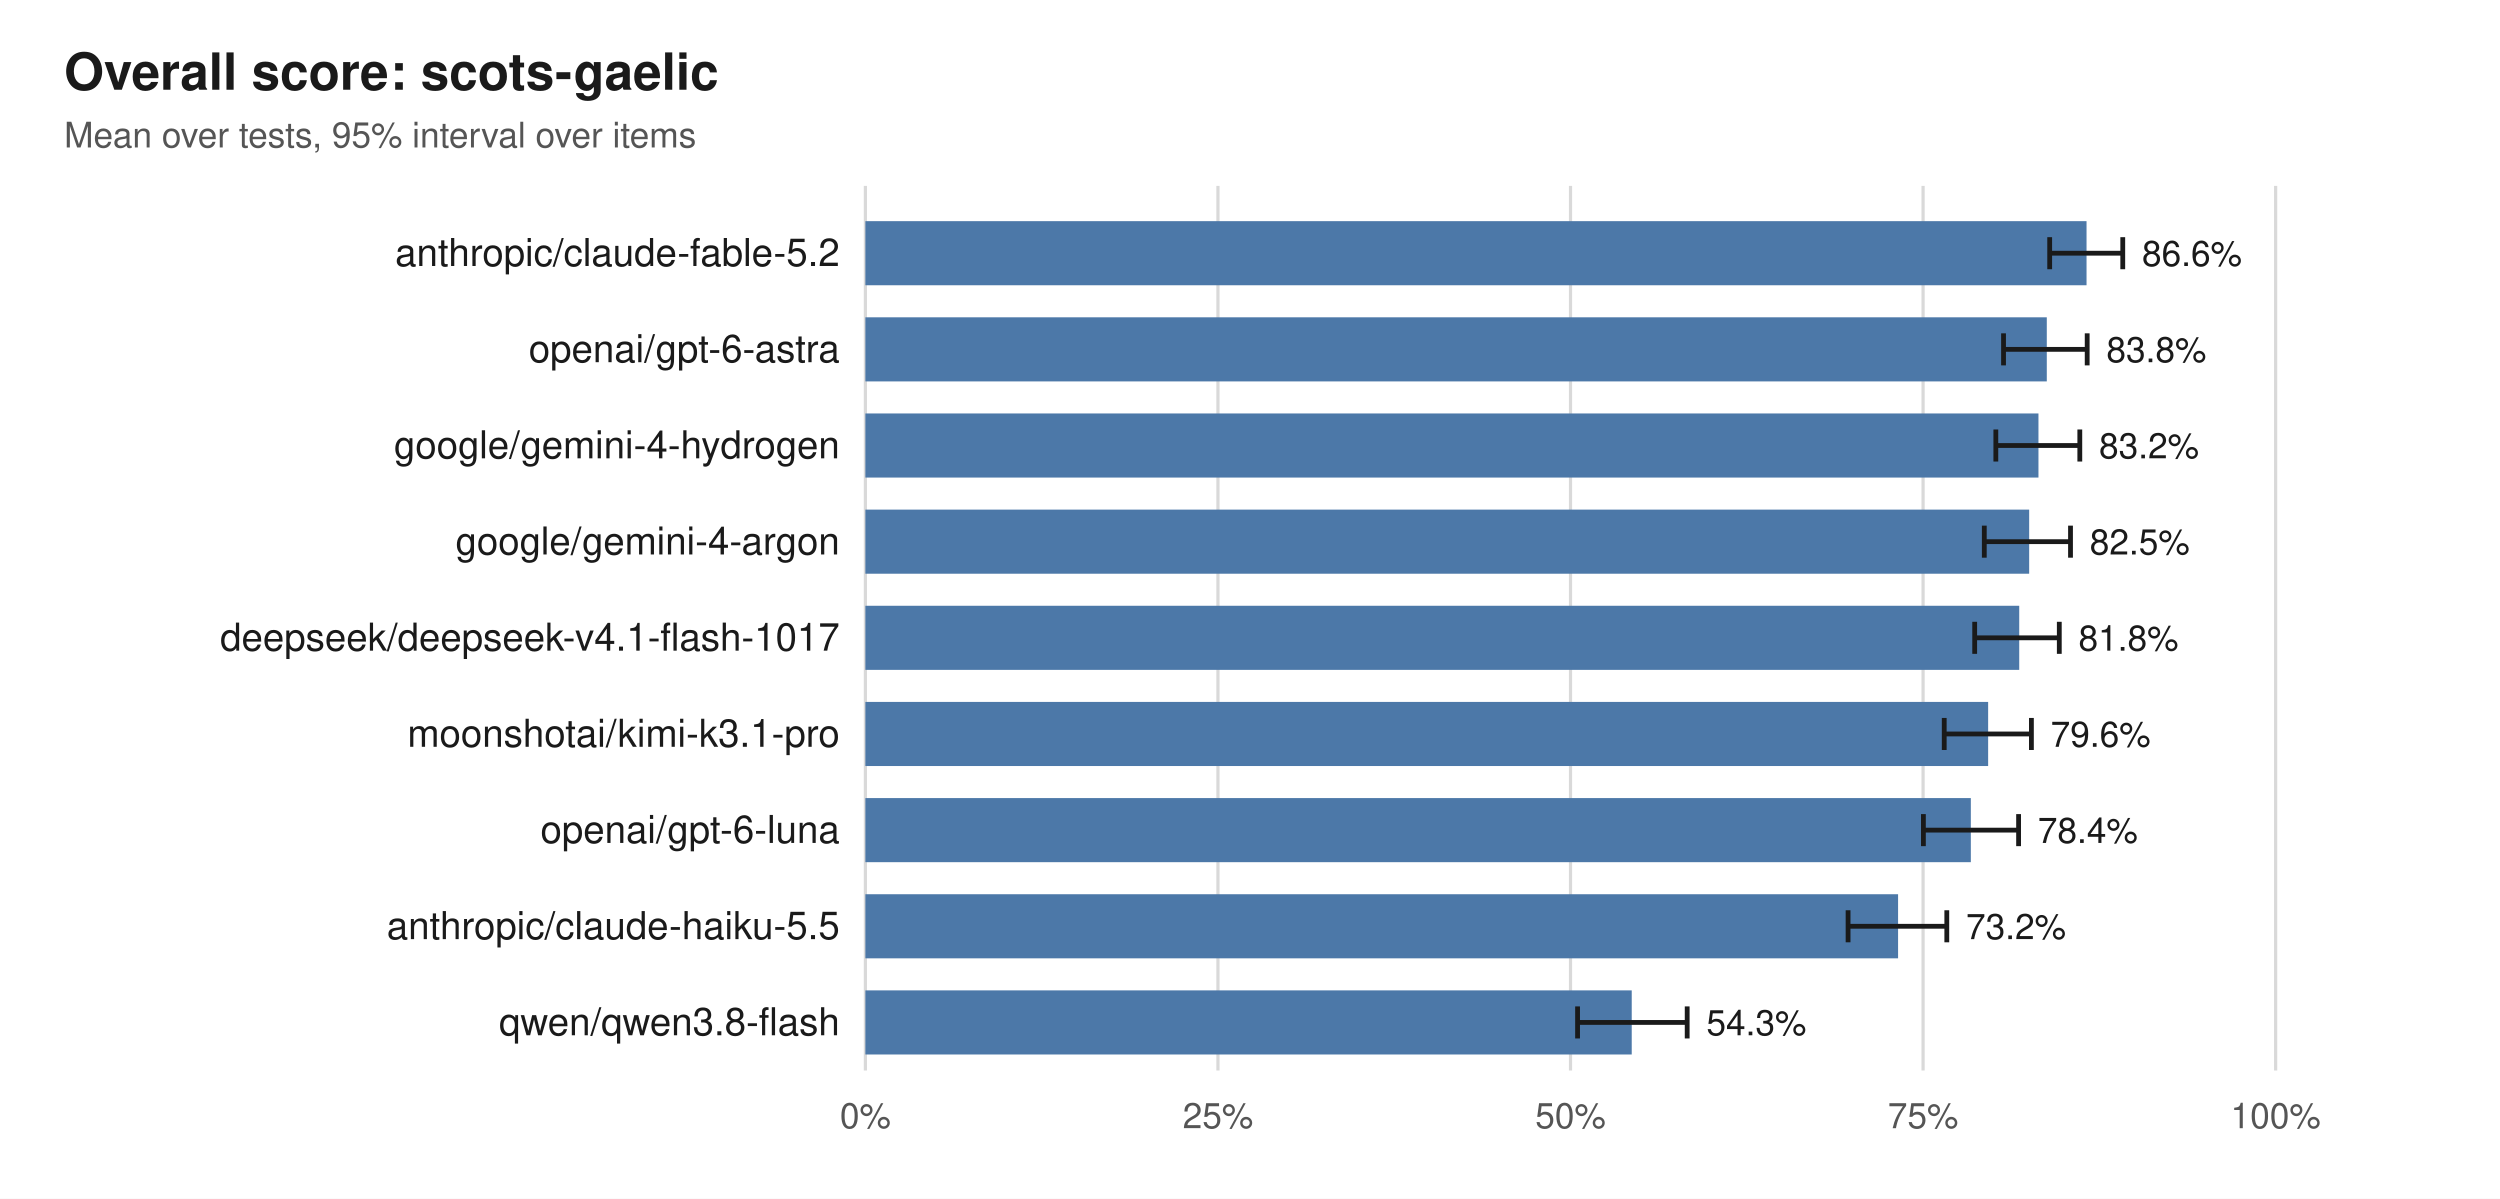
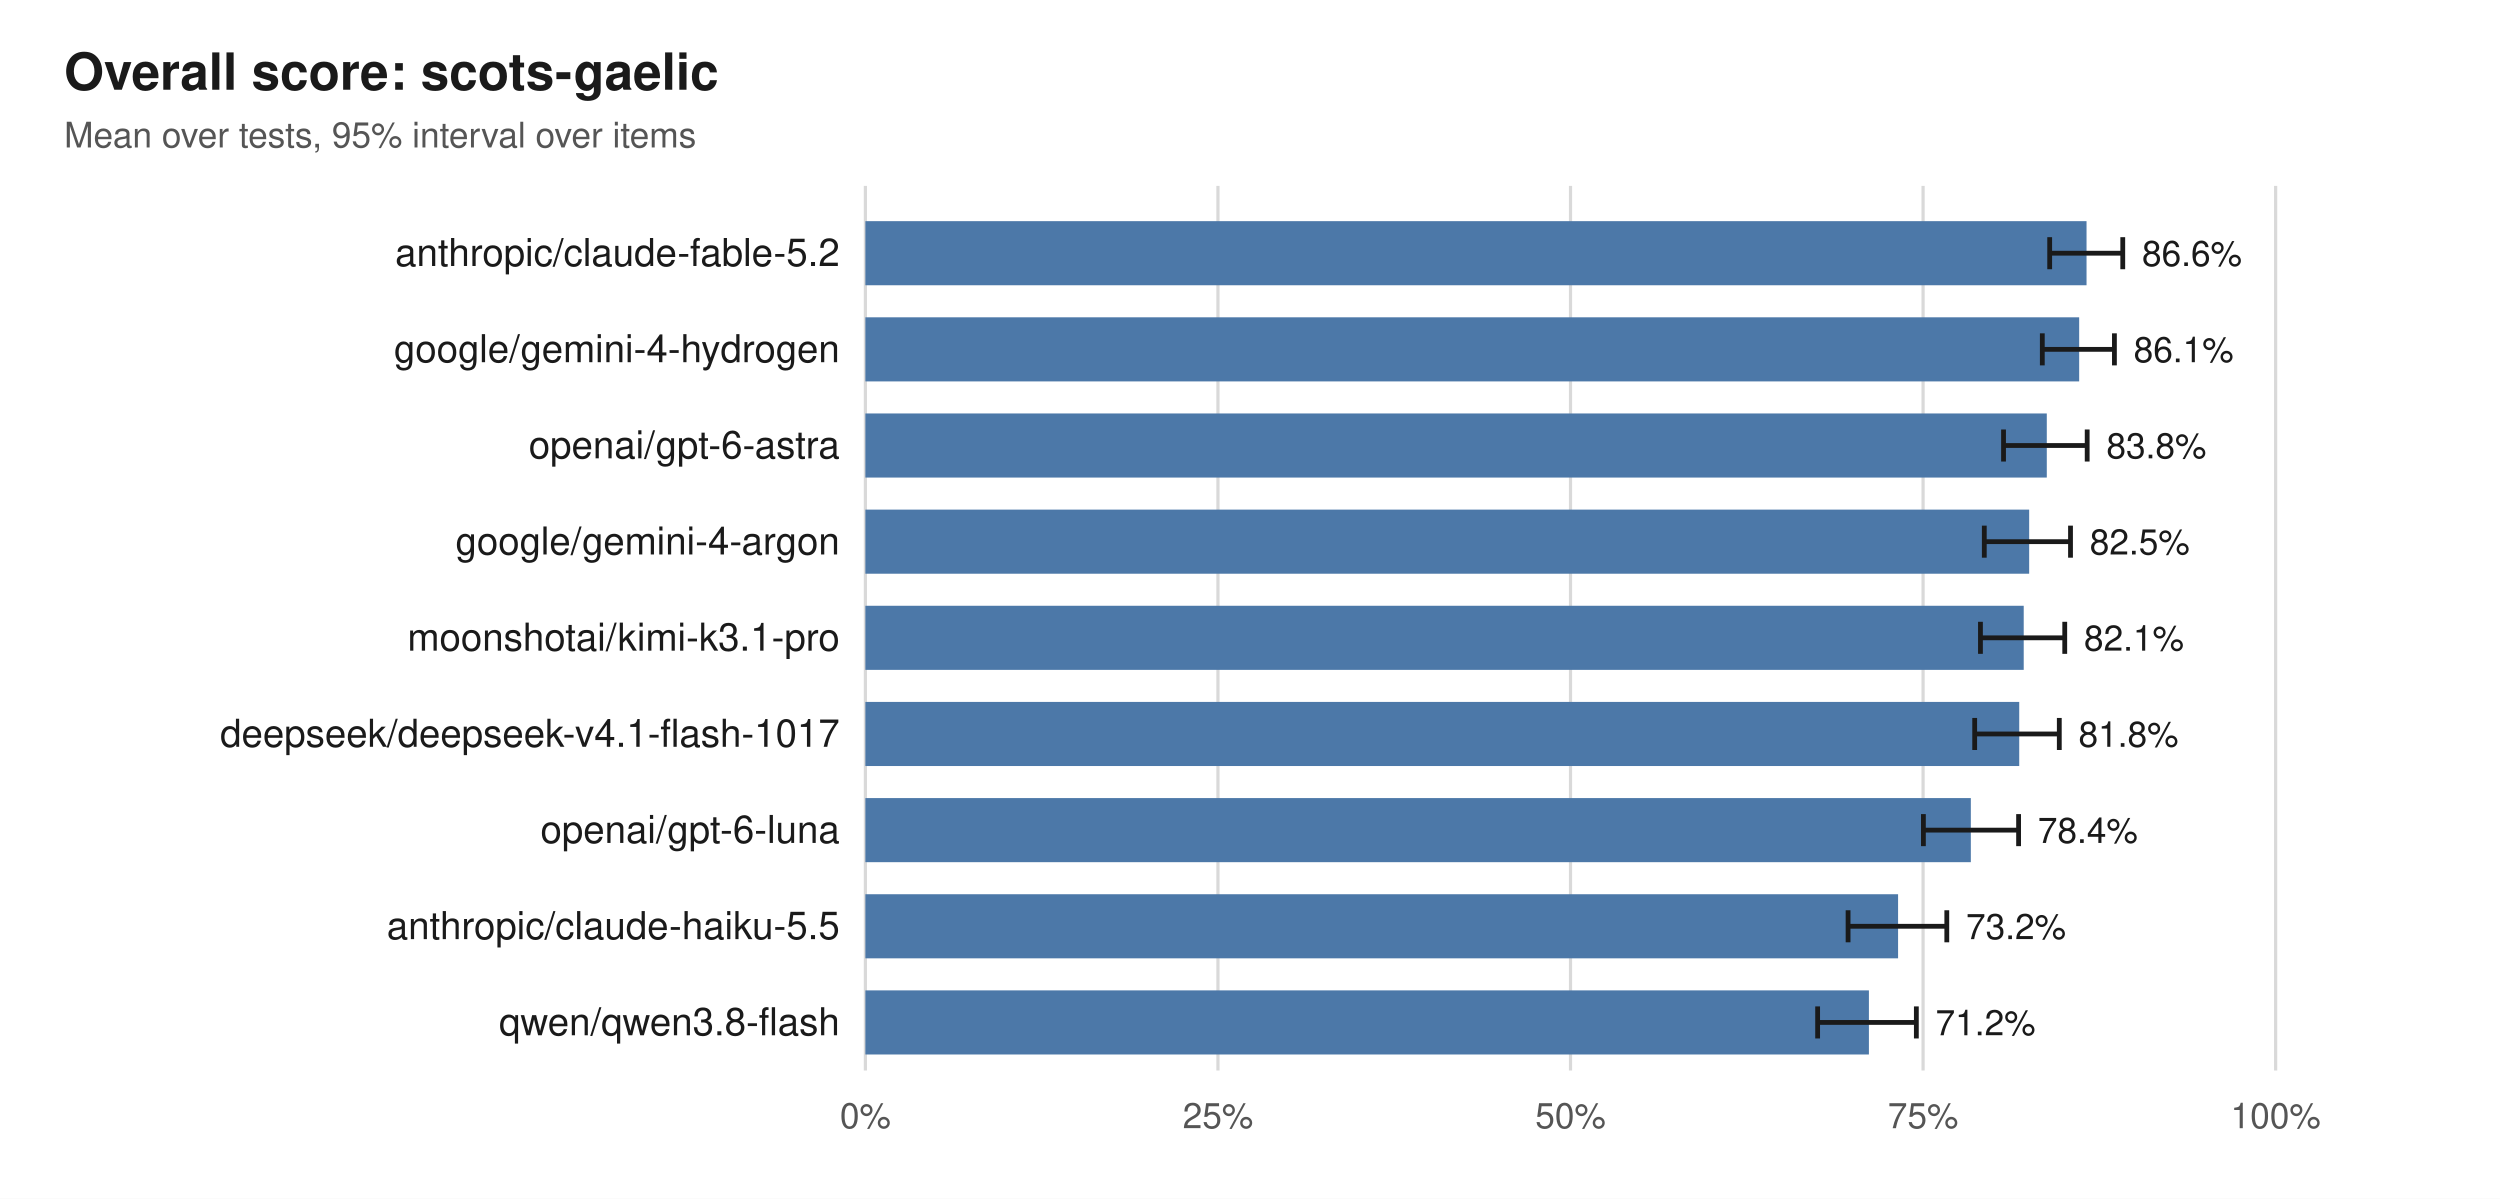
<svg xmlns="http://www.w3.org/2000/svg" width="780" height="374" viewBox="0 0 780 374" role="img">
  <rect x="0" y="0" width="780" height="374" fill="#ffffff" />
  <text x="20.0" y="28.0" font-size="16" text-anchor="start" fill="#1a1a1a" font-weight="bold" font-family="Helvetica, Arial, sans-serif">Overall score: scots-gaelic</text>
  <text x="20.0" y="46.0" font-size="11" text-anchor="start" fill="#555555" font-weight="normal" font-family="Helvetica, Arial, sans-serif">Mean over tests, 95% interval over items</text>
  <line x1="270.0" y1="58" x2="270.0" y2="334" stroke="#d9d9d9" stroke-width="1" />
  <text x="270.0" y="352.0" font-size="11" text-anchor="middle" fill="#555555" font-weight="normal" font-family="Helvetica, Arial, sans-serif">0%</text>
  <line x1="380.0" y1="58" x2="380.0" y2="334" stroke="#d9d9d9" stroke-width="1" />
  <text x="380.0" y="352.0" font-size="11" text-anchor="middle" fill="#555555" font-weight="normal" font-family="Helvetica, Arial, sans-serif">25%</text>
  <line x1="490.0" y1="58" x2="490.0" y2="334" stroke="#d9d9d9" stroke-width="1" />
  <text x="490.0" y="352.0" font-size="11" text-anchor="middle" fill="#555555" font-weight="normal" font-family="Helvetica, Arial, sans-serif">50%</text>
  <line x1="600.0" y1="58" x2="600.0" y2="334" stroke="#d9d9d9" stroke-width="1" />
  <text x="600.0" y="352.0" font-size="11" text-anchor="middle" fill="#555555" font-weight="normal" font-family="Helvetica, Arial, sans-serif">75%</text>
  <line x1="710.0" y1="58" x2="710.0" y2="334" stroke="#d9d9d9" stroke-width="1" />
  <text x="710.0" y="352.0" font-size="11" text-anchor="middle" fill="#555555" font-weight="normal" font-family="Helvetica, Arial, sans-serif">100%</text>
  <text x="262.0" y="83.0" font-size="12" text-anchor="end" fill="#1a1a1a" font-weight="normal" font-family="Helvetica, Arial, sans-serif">anthropic/claude-fable-5.2</text>
  <rect x="270" y="69" width="381.0" height="20" fill="#4c78a8" />
  <line x1="639.5" y1="79.0" x2="662.3" y2="79.0" stroke="#1a1a1a" stroke-width="1.5" />
  <line x1="639.5" y1="74.0" x2="639.5" y2="84.0" stroke="#1a1a1a" stroke-width="1.5" />
  <line x1="662.3" y1="74.0" x2="662.3" y2="84.0" stroke="#1a1a1a" stroke-width="1.5" />
  <text x="668.3" y="83.0" font-size="11" text-anchor="start" fill="#1a1a1a" font-weight="normal" font-family="Helvetica, Arial, sans-serif">86.6%</text>
-   <text x="262.0" y="113.0" font-size="12" text-anchor="end" fill="#1a1a1a" font-weight="normal" font-family="Helvetica, Arial, sans-serif">openai/gpt-6-astra</text>
-   <rect x="270" y="99" width="368.6" height="20" fill="#4c78a8" />
-   <line x1="625.1" y1="109.0" x2="651.2" y2="109.0" stroke="#1a1a1a" stroke-width="1.5" />
-   <line x1="625.1" y1="104.0" x2="625.1" y2="114.0" stroke="#1a1a1a" stroke-width="1.5" />
-   <line x1="651.2" y1="104.0" x2="651.2" y2="114.0" stroke="#1a1a1a" stroke-width="1.5" />
-   <text x="657.2" y="113.0" font-size="11" text-anchor="start" fill="#1a1a1a" font-weight="normal" font-family="Helvetica, Arial, sans-serif">83.8%</text>
-   <text x="262.0" y="143.0" font-size="12" text-anchor="end" fill="#1a1a1a" font-weight="normal" font-family="Helvetica, Arial, sans-serif">google/gemini-4-hydrogen</text>
-   <rect x="270" y="129" width="366.0" height="20" fill="#4c78a8" />
-   <line x1="622.7" y1="139.0" x2="648.9" y2="139.0" stroke="#1a1a1a" stroke-width="1.5" />
-   <line x1="622.7" y1="134.0" x2="622.7" y2="144.0" stroke="#1a1a1a" stroke-width="1.5" />
-   <line x1="648.9" y1="134.0" x2="648.9" y2="144.0" stroke="#1a1a1a" stroke-width="1.5" />
-   <text x="654.9" y="143.0" font-size="11" text-anchor="start" fill="#1a1a1a" font-weight="normal" font-family="Helvetica, Arial, sans-serif">83.2%</text>
+   <text x="262.0" y="113.0" font-size="12" text-anchor="end" fill="#1a1a1a" font-weight="normal" font-family="Helvetica, Arial, sans-serif">google/gemini-4-hydrogen</text>
+   <rect x="270" y="99" width="378.7" height="20" fill="#4c78a8" />
+   <line x1="637.2" y1="109.0" x2="659.7" y2="109.0" stroke="#1a1a1a" stroke-width="1.5" />
+   <line x1="637.2" y1="104.0" x2="637.2" y2="114.0" stroke="#1a1a1a" stroke-width="1.5" />
+   <line x1="659.7" y1="104.0" x2="659.7" y2="114.0" stroke="#1a1a1a" stroke-width="1.5" />
+   <text x="665.7" y="113.0" font-size="11" text-anchor="start" fill="#1a1a1a" font-weight="normal" font-family="Helvetica, Arial, sans-serif">86.1%</text>
+   <text x="262.0" y="143.0" font-size="12" text-anchor="end" fill="#1a1a1a" font-weight="normal" font-family="Helvetica, Arial, sans-serif">openai/gpt-6-astra</text>
+   <rect x="270" y="129" width="368.6" height="20" fill="#4c78a8" />
+   <line x1="625.1" y1="139.0" x2="651.2" y2="139.0" stroke="#1a1a1a" stroke-width="1.5" />
+   <line x1="625.1" y1="134.0" x2="625.1" y2="144.0" stroke="#1a1a1a" stroke-width="1.5" />
+   <line x1="651.2" y1="134.0" x2="651.2" y2="144.0" stroke="#1a1a1a" stroke-width="1.5" />
+   <text x="657.2" y="143.0" font-size="11" text-anchor="start" fill="#1a1a1a" font-weight="normal" font-family="Helvetica, Arial, sans-serif">83.8%</text>
  <text x="262.0" y="173.0" font-size="12" text-anchor="end" fill="#1a1a1a" font-weight="normal" font-family="Helvetica, Arial, sans-serif">google/gemini-4-argon</text>
  <rect x="270" y="159" width="363.1" height="20" fill="#4c78a8" />
  <line x1="619.1" y1="169.0" x2="646.0" y2="169.0" stroke="#1a1a1a" stroke-width="1.5" />
  <line x1="619.1" y1="164.0" x2="619.1" y2="174.0" stroke="#1a1a1a" stroke-width="1.5" />
  <line x1="646.0" y1="164.0" x2="646.0" y2="174.0" stroke="#1a1a1a" stroke-width="1.5" />
  <text x="652.0" y="173.0" font-size="11" text-anchor="start" fill="#1a1a1a" font-weight="normal" font-family="Helvetica, Arial, sans-serif">82.5%</text>
-   <text x="262.0" y="203.0" font-size="12" text-anchor="end" fill="#1a1a1a" font-weight="normal" font-family="Helvetica, Arial, sans-serif">deepseek/deepseek-v4.1-flash-1017</text>
-   <rect x="270" y="189" width="360.0" height="20" fill="#4c78a8" />
-   <line x1="616.1" y1="199.0" x2="642.5" y2="199.0" stroke="#1a1a1a" stroke-width="1.5" />
-   <line x1="616.1" y1="194.0" x2="616.1" y2="204.0" stroke="#1a1a1a" stroke-width="1.5" />
-   <line x1="642.5" y1="194.0" x2="642.5" y2="204.0" stroke="#1a1a1a" stroke-width="1.5" />
-   <text x="648.5" y="203.0" font-size="11" text-anchor="start" fill="#1a1a1a" font-weight="normal" font-family="Helvetica, Arial, sans-serif">81.8%</text>
-   <text x="262.0" y="233.0" font-size="12" text-anchor="end" fill="#1a1a1a" font-weight="normal" font-family="Helvetica, Arial, sans-serif">moonshotai/kimi-k3.1-pro</text>
-   <rect x="270" y="219" width="350.3" height="20" fill="#4c78a8" />
-   <line x1="606.6" y1="229.0" x2="633.8" y2="229.0" stroke="#1a1a1a" stroke-width="1.5" />
-   <line x1="606.6" y1="224.0" x2="606.6" y2="234.0" stroke="#1a1a1a" stroke-width="1.5" />
-   <line x1="633.8" y1="224.0" x2="633.8" y2="234.0" stroke="#1a1a1a" stroke-width="1.5" />
-   <text x="639.8" y="233.0" font-size="11" text-anchor="start" fill="#1a1a1a" font-weight="normal" font-family="Helvetica, Arial, sans-serif">79.6%</text>
+   <text x="262.0" y="203.0" font-size="12" text-anchor="end" fill="#1a1a1a" font-weight="normal" font-family="Helvetica, Arial, sans-serif">moonshotai/kimi-k3.1-pro</text>
+   <rect x="270" y="189" width="361.4" height="20" fill="#4c78a8" />
+   <line x1="617.9" y1="199.0" x2="644.2" y2="199.0" stroke="#1a1a1a" stroke-width="1.5" />
+   <line x1="617.9" y1="194.0" x2="617.9" y2="204.0" stroke="#1a1a1a" stroke-width="1.5" />
+   <line x1="644.2" y1="194.0" x2="644.2" y2="204.0" stroke="#1a1a1a" stroke-width="1.5" />
+   <text x="650.2" y="203.0" font-size="11" text-anchor="start" fill="#1a1a1a" font-weight="normal" font-family="Helvetica, Arial, sans-serif">82.1%</text>
+   <text x="262.0" y="233.0" font-size="12" text-anchor="end" fill="#1a1a1a" font-weight="normal" font-family="Helvetica, Arial, sans-serif">deepseek/deepseek-v4.1-flash-1017</text>
+   <rect x="270" y="219" width="360.0" height="20" fill="#4c78a8" />
+   <line x1="616.1" y1="229.0" x2="642.5" y2="229.0" stroke="#1a1a1a" stroke-width="1.5" />
+   <line x1="616.1" y1="224.0" x2="616.1" y2="234.0" stroke="#1a1a1a" stroke-width="1.5" />
+   <line x1="642.5" y1="224.0" x2="642.5" y2="234.0" stroke="#1a1a1a" stroke-width="1.5" />
+   <text x="648.5" y="233.0" font-size="11" text-anchor="start" fill="#1a1a1a" font-weight="normal" font-family="Helvetica, Arial, sans-serif">81.8%</text>
  <text x="262.0" y="263.0" font-size="12" text-anchor="end" fill="#1a1a1a" font-weight="normal" font-family="Helvetica, Arial, sans-serif">openai/gpt-6-luna</text>
  <rect x="270" y="249" width="344.9" height="20" fill="#4c78a8" />
  <line x1="600.1" y1="259.0" x2="629.8" y2="259.0" stroke="#1a1a1a" stroke-width="1.5" />
  <line x1="600.1" y1="254.0" x2="600.1" y2="264.0" stroke="#1a1a1a" stroke-width="1.5" />
  <line x1="629.8" y1="254.0" x2="629.8" y2="264.0" stroke="#1a1a1a" stroke-width="1.5" />
  <text x="635.8" y="263.0" font-size="11" text-anchor="start" fill="#1a1a1a" font-weight="normal" font-family="Helvetica, Arial, sans-serif">78.4%</text>
  <text x="262.0" y="293.0" font-size="12" text-anchor="end" fill="#1a1a1a" font-weight="normal" font-family="Helvetica, Arial, sans-serif">anthropic/claude-haiku-5.5</text>
  <rect x="270" y="279" width="322.2" height="20" fill="#4c78a8" />
  <line x1="576.6" y1="289.0" x2="607.4" y2="289.0" stroke="#1a1a1a" stroke-width="1.5" />
  <line x1="576.6" y1="284.0" x2="576.6" y2="294.0" stroke="#1a1a1a" stroke-width="1.5" />
  <line x1="607.4" y1="284.0" x2="607.4" y2="294.0" stroke="#1a1a1a" stroke-width="1.5" />
  <text x="613.4" y="293.0" font-size="11" text-anchor="start" fill="#1a1a1a" font-weight="normal" font-family="Helvetica, Arial, sans-serif">73.2%</text>
  <text x="262.0" y="323.0" font-size="12" text-anchor="end" fill="#1a1a1a" font-weight="normal" font-family="Helvetica, Arial, sans-serif">qwen/qwen3.8-flash</text>
-   <rect x="270" y="309" width="239.1" height="20" fill="#4c78a8" />
-   <line x1="492.2" y1="319.0" x2="526.4" y2="319.0" stroke="#1a1a1a" stroke-width="1.5" />
-   <line x1="492.2" y1="314.0" x2="492.2" y2="324.0" stroke="#1a1a1a" stroke-width="1.5" />
-   <line x1="526.4" y1="314.0" x2="526.4" y2="324.0" stroke="#1a1a1a" stroke-width="1.5" />
-   <text x="532.4" y="323.0" font-size="11" text-anchor="start" fill="#1a1a1a" font-weight="normal" font-family="Helvetica, Arial, sans-serif">54.3%</text>
+   <rect x="270" y="309" width="313.1" height="20" fill="#4c78a8" />
+   <line x1="567.1" y1="319.0" x2="597.9" y2="319.0" stroke="#1a1a1a" stroke-width="1.5" />
+   <line x1="567.1" y1="314.0" x2="567.1" y2="324.0" stroke="#1a1a1a" stroke-width="1.5" />
+   <line x1="597.9" y1="314.0" x2="597.9" y2="324.0" stroke="#1a1a1a" stroke-width="1.5" />
+   <text x="603.9" y="323.0" font-size="11" text-anchor="start" fill="#1a1a1a" font-weight="normal" font-family="Helvetica, Arial, sans-serif">71.2%</text>
</svg>
